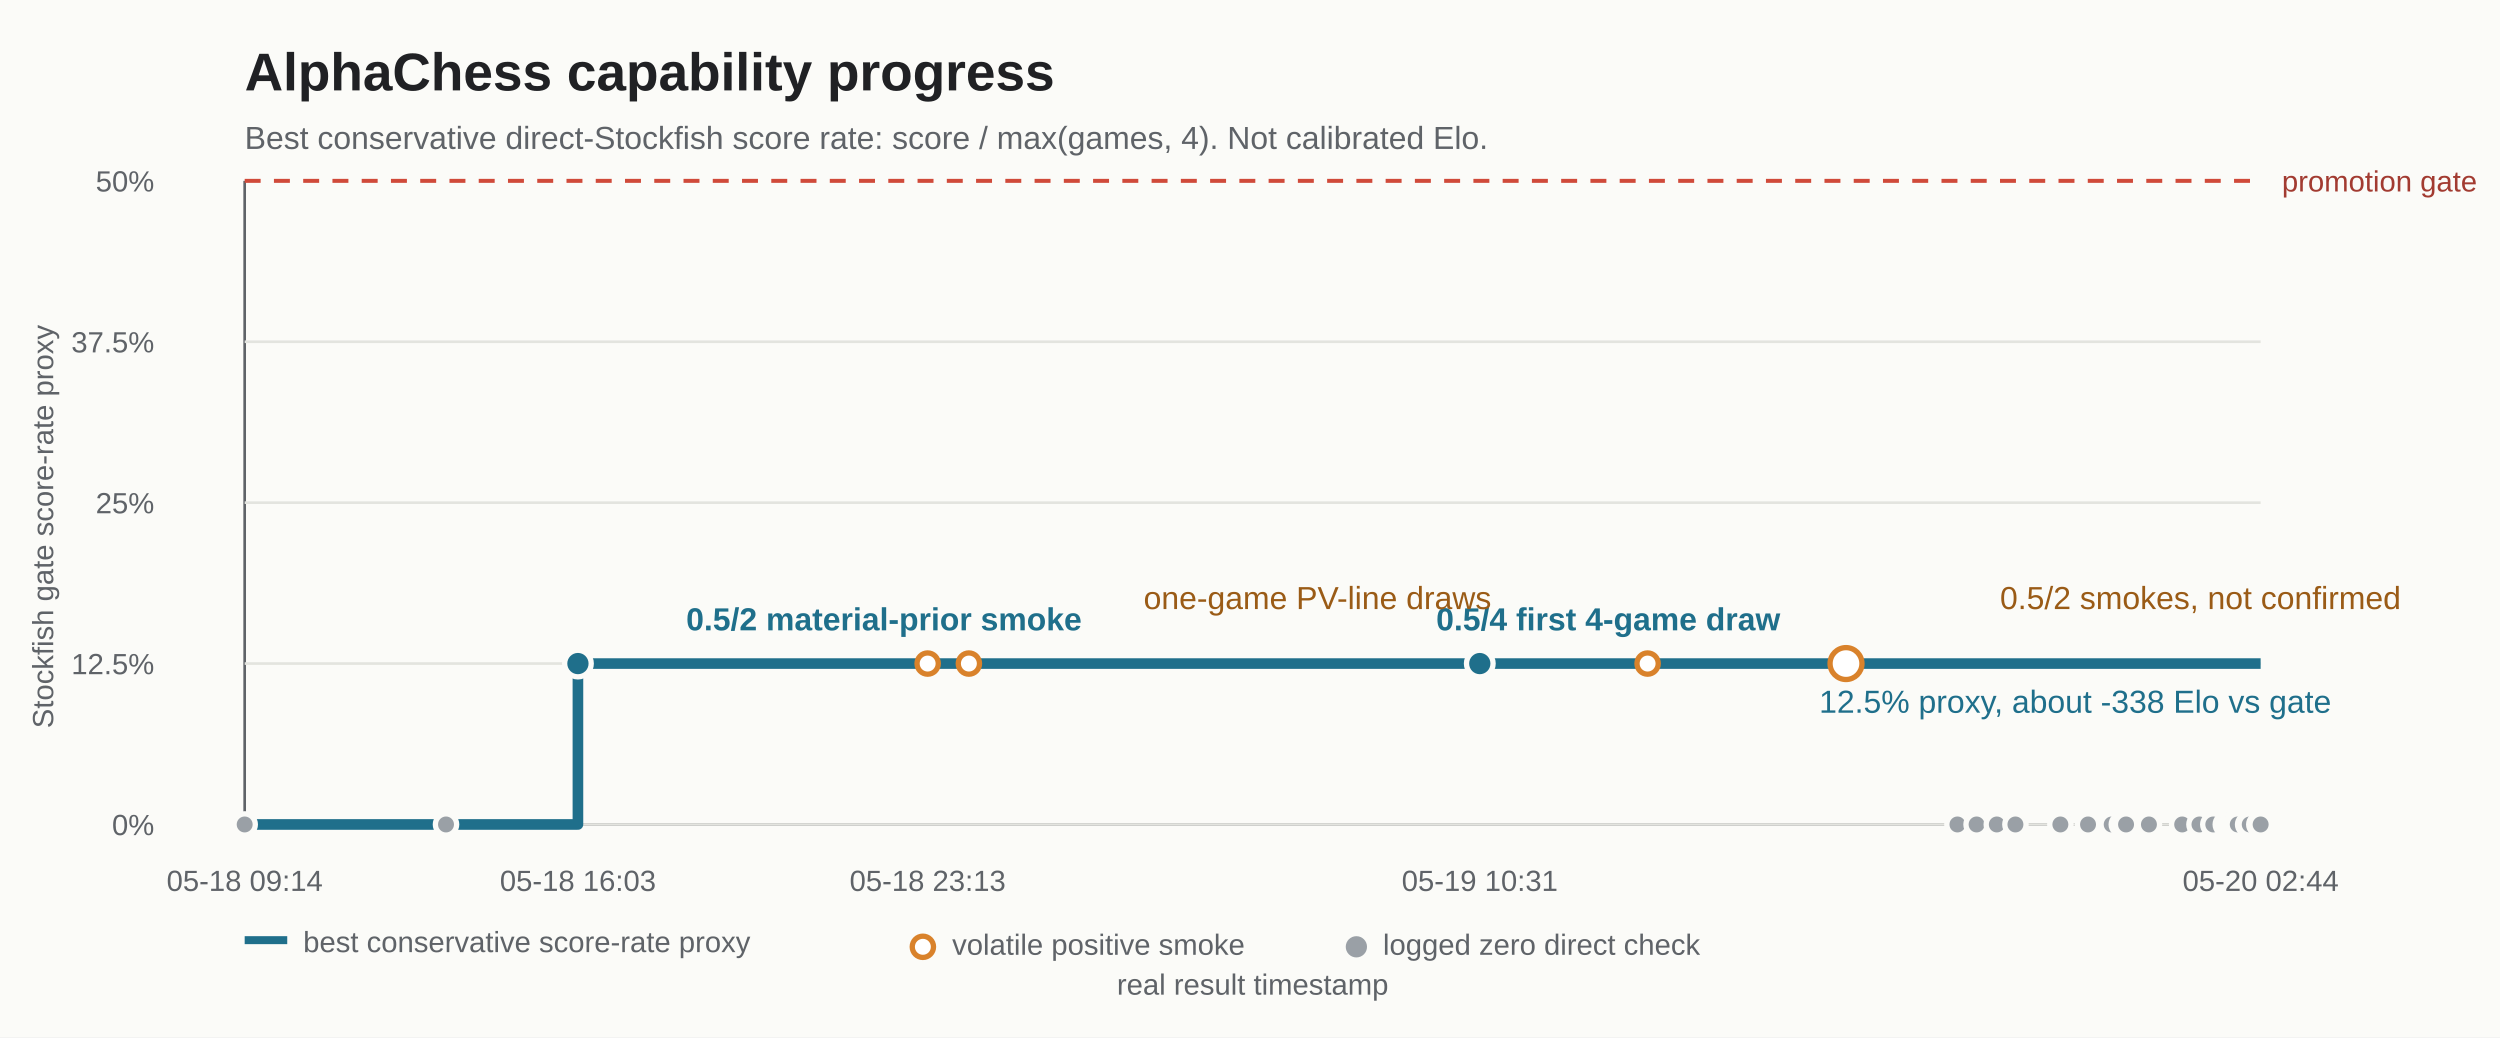
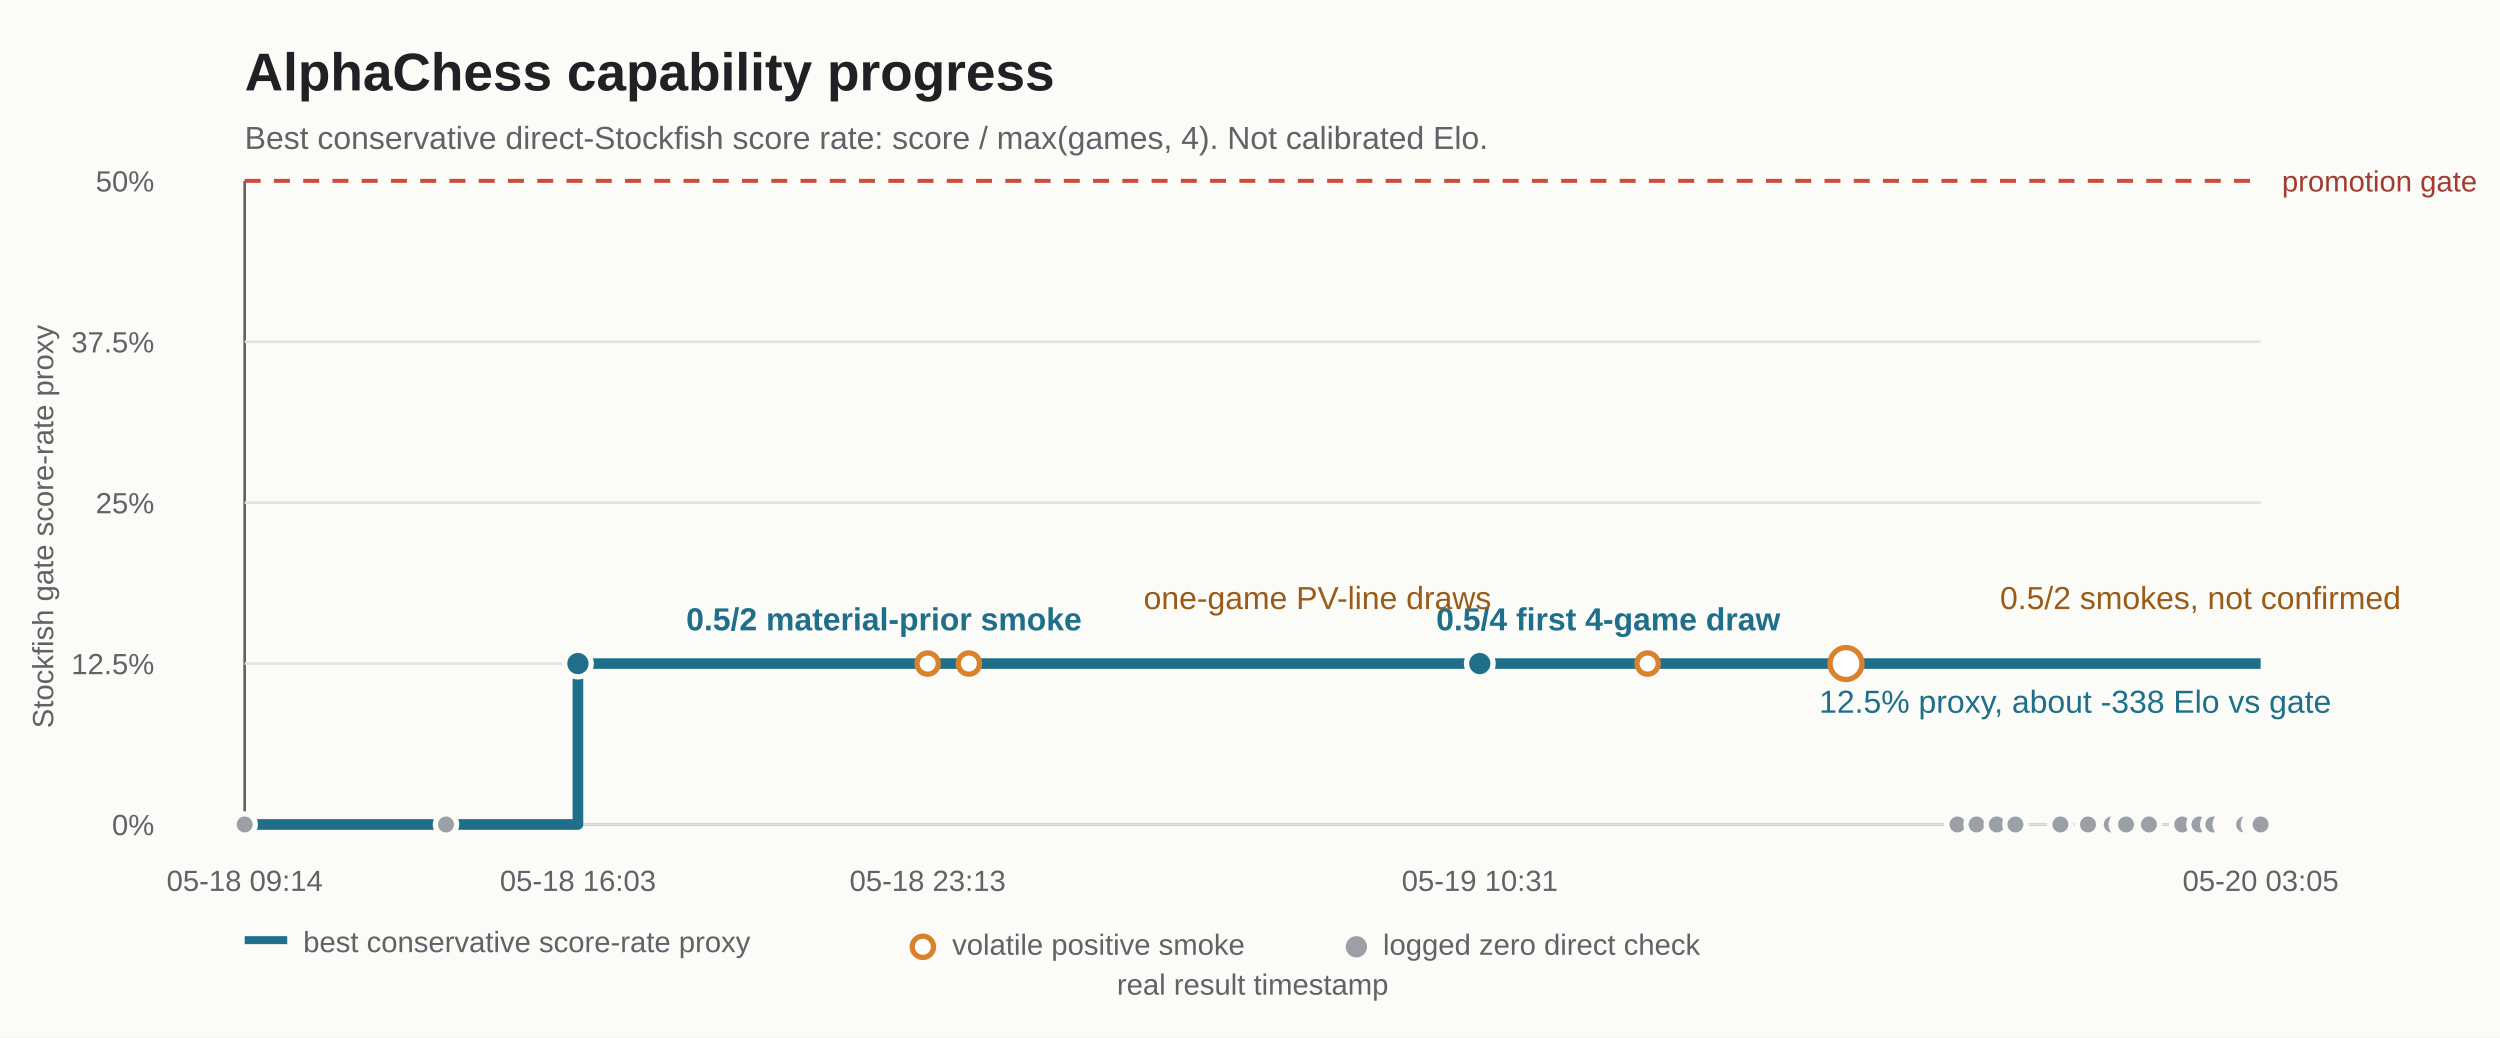
<svg xmlns="http://www.w3.org/2000/svg" width="940" height="390" viewBox="0 0 940 390" role="img" aria-labelledby="title desc">
  <rect width="940" height="390" fill="#fbfbf8" />
  <text x="92" y="34" font-family="Arial, sans-serif" font-size="20" font-weight="700" fill="#202124">AlphaChess capability progress</text>
  <text x="92" y="56" font-family="Arial, sans-serif" font-size="12" fill="#5f6368">Best conservative direct-Stockfish score rate: score / max(games, 4). Not calibrated Elo.</text>
  <g font-family="Arial, sans-serif" font-size="11" fill="#5f6368">
    <line x1="92" y1="68" x2="92" y2="310" stroke="#5f6368" stroke-width="1" />
    <line x1="92" y1="310" x2="850" y2="310" stroke="#5f6368" stroke-width="1" />
    <line x1="92" y1="68" x2="850" y2="68" stroke="#d04a3a" stroke-width="1.5" stroke-dasharray="6 5" />
    <line x1="92" y1="128.5" x2="850" y2="128.5" stroke="#e3e4df" stroke-width="1" />
    <line x1="92" y1="189" x2="850" y2="189" stroke="#e3e4df" stroke-width="1" />
    <line x1="92" y1="249.5" x2="850" y2="249.5" stroke="#e3e4df" stroke-width="1" />
    <line x1="92" y1="310" x2="850" y2="310" stroke="#e3e4df" stroke-width="1" />
    <text x="58" y="72" text-anchor="end">50%</text>
    <text x="58" y="132.5" text-anchor="end">37.5%</text>
    <text x="58" y="193" text-anchor="end">25%</text>
    <text x="58" y="253.5" text-anchor="end">12.5%</text>
    <text x="58" y="314" text-anchor="end">0%</text>
    <text x="858" y="72" fill="#a23b31">promotion gate</text>
    <text x="92" y="335" text-anchor="middle">05-18 09:14</text>
    <text x="217.3" y="335" text-anchor="middle">05-18 16:03</text>
    <text x="348.8" y="335" text-anchor="middle">05-18 23:13</text>
    <text x="556.4" y="335" text-anchor="middle">05-19 10:31</text>
-     <text x="850" y="335" text-anchor="middle">05-20 02:44</text>
+     <text x="850" y="335" text-anchor="middle">05-20 03:05</text>
    <text x="471" y="374" text-anchor="middle">real result timestamp</text>
    <text x="20" y="198" text-anchor="middle" transform="rotate(-90 20 198)">Stockfish gate score-rate proxy</text>
  </g>
  <path d="M 92 310 L 217.3 310 L 217.3 249.5 L 850 249.5" fill="none" stroke="#1f6f8b" stroke-width="4" stroke-linejoin="round" />
  <g fill="#9aa0a6" stroke="#fbfbf8" stroke-width="2">
    <circle cx="92" cy="310" r="4" />
    <circle cx="167.7" cy="310" r="4" />
    <circle cx="736" cy="310" r="4" />
    <circle cx="743.2" cy="310" r="4" />
    <circle cx="750.8" cy="310" r="4" />
    <circle cx="757.8" cy="310" r="4" />
    <circle cx="774.7" cy="310" r="4" />
    <circle cx="785.1" cy="310" r="4" />
    <circle cx="794" cy="310" r="4" />
    <circle cx="797.8" cy="310" r="4" />
    <circle cx="799.4" cy="310" r="4" />
    <circle cx="808" cy="310" r="4" />
    <circle cx="820.5" cy="310" r="4" />
    <circle cx="827" cy="310" r="4" />
    <circle cx="832.2" cy="310" r="4" />
    <circle cx="836.9" cy="310" r="4" />
    <circle cx="842.4" cy="310" r="4" />
    <circle cx="844" cy="310" r="4" />
    <circle cx="847.3" cy="310" r="4" />
    <circle cx="846.5" cy="310" r="4" />
    <circle cx="846.6" cy="310" r="4" />
    <circle cx="842.4" cy="310" r="4" />
    <circle cx="848.6" cy="310" r="4" />
    <circle cx="838.5" cy="310" r="4" />
    <circle cx="839" cy="310" r="4" />
    <circle cx="840.6" cy="310" r="4" />
    <circle cx="841.4" cy="310" r="4" />
-     <circle cx="845.3" cy="310" r="4" />
-     <circle cx="845.9" cy="310" r="4" />
-     <circle cx="849.5" cy="310" r="4" />
+     <circle cx="843.2" cy="310" r="4" />
+     <circle cx="843.8" cy="310" r="4" />
+     <circle cx="847.5" cy="310" r="4" />
+     <circle cx="847.9" cy="310" r="4" />
+     <circle cx="849.2" cy="310" r="4" />
    <circle cx="850" cy="310" r="4" />
  </g>
  <g fill="#1f6f8b" stroke="#fbfbf8" stroke-width="2">
    <circle cx="217.3" cy="249.5" r="5" />
    <circle cx="556.4" cy="249.5" r="5" />
    <circle cx="694.1" cy="249.5" r="5" />
  </g>
  <g fill="#ffffff" stroke="#d9822b" stroke-width="2">
    <circle cx="348.8" cy="249.5" r="4" />
    <circle cx="364.3" cy="249.5" r="4" />
    <circle cx="619.5" cy="249.5" r="4" />
    <circle cx="694.1" cy="249.5" r="6" />
  </g>
  <g font-family="Arial, sans-serif" font-size="12" fill="#202124">
    <text x="258" y="237" font-weight="700" fill="#1f6f8b">0.5/2 material-prior smoke</text>
    <text x="540" y="237" font-weight="700" fill="#1f6f8b">0.5/4 first 4-game draw</text>
    <text x="684" y="268" fill="#1f6f8b">12.5% proxy, about -338 Elo vs gate</text>
    <text x="430" y="229" fill="#9a5b16">one-game PV-line draws</text>
    <text x="752" y="229" fill="#9a5b16">0.5/2 smokes, not confirmed</text>
  </g>
  <g font-family="Arial, sans-serif" font-size="11" fill="#5f6368">
    <rect x="92" y="352" width="16" height="3" fill="#1f6f8b" />
    <text x="114" y="358">best conservative score-rate proxy</text>
    <circle cx="347" cy="356" r="4" fill="#ffffff" stroke="#d9822b" stroke-width="2" />
    <text x="358" y="359">volatile positive smoke</text>
    <circle cx="510" cy="356" r="4" fill="#9aa0a6" />
    <text x="520" y="359">logged zero direct check</text>
  </g>
</svg>
